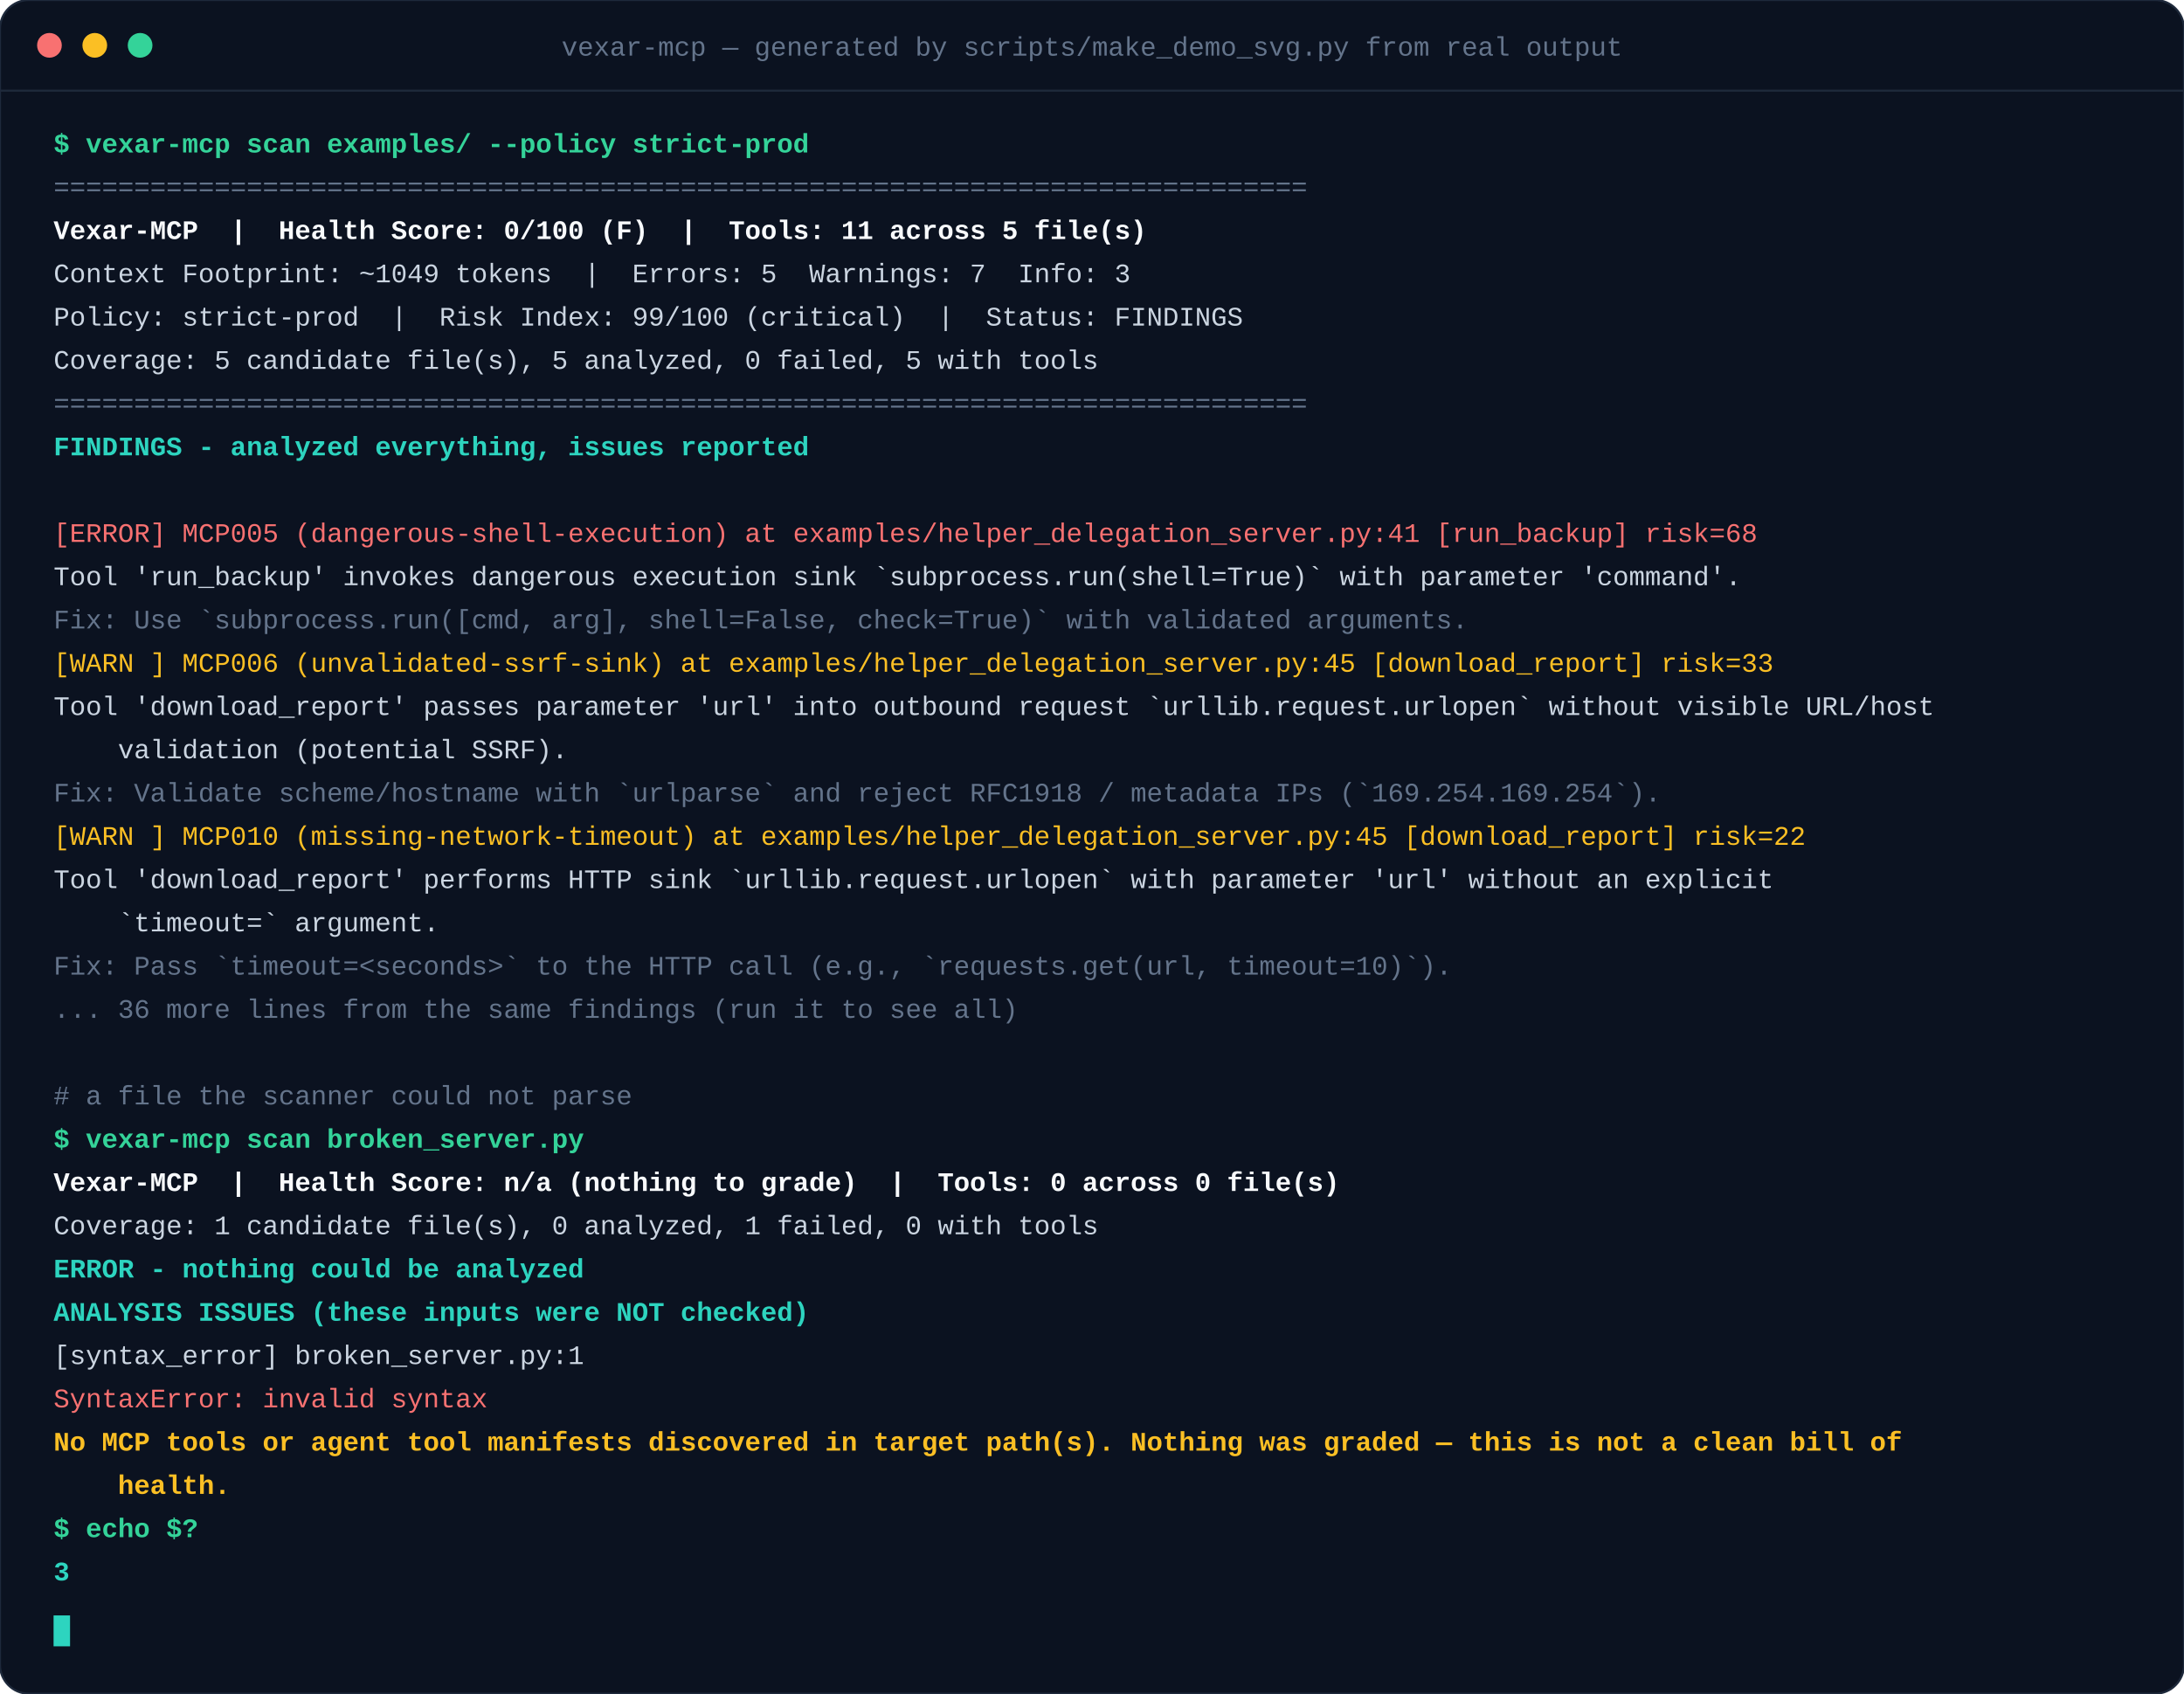
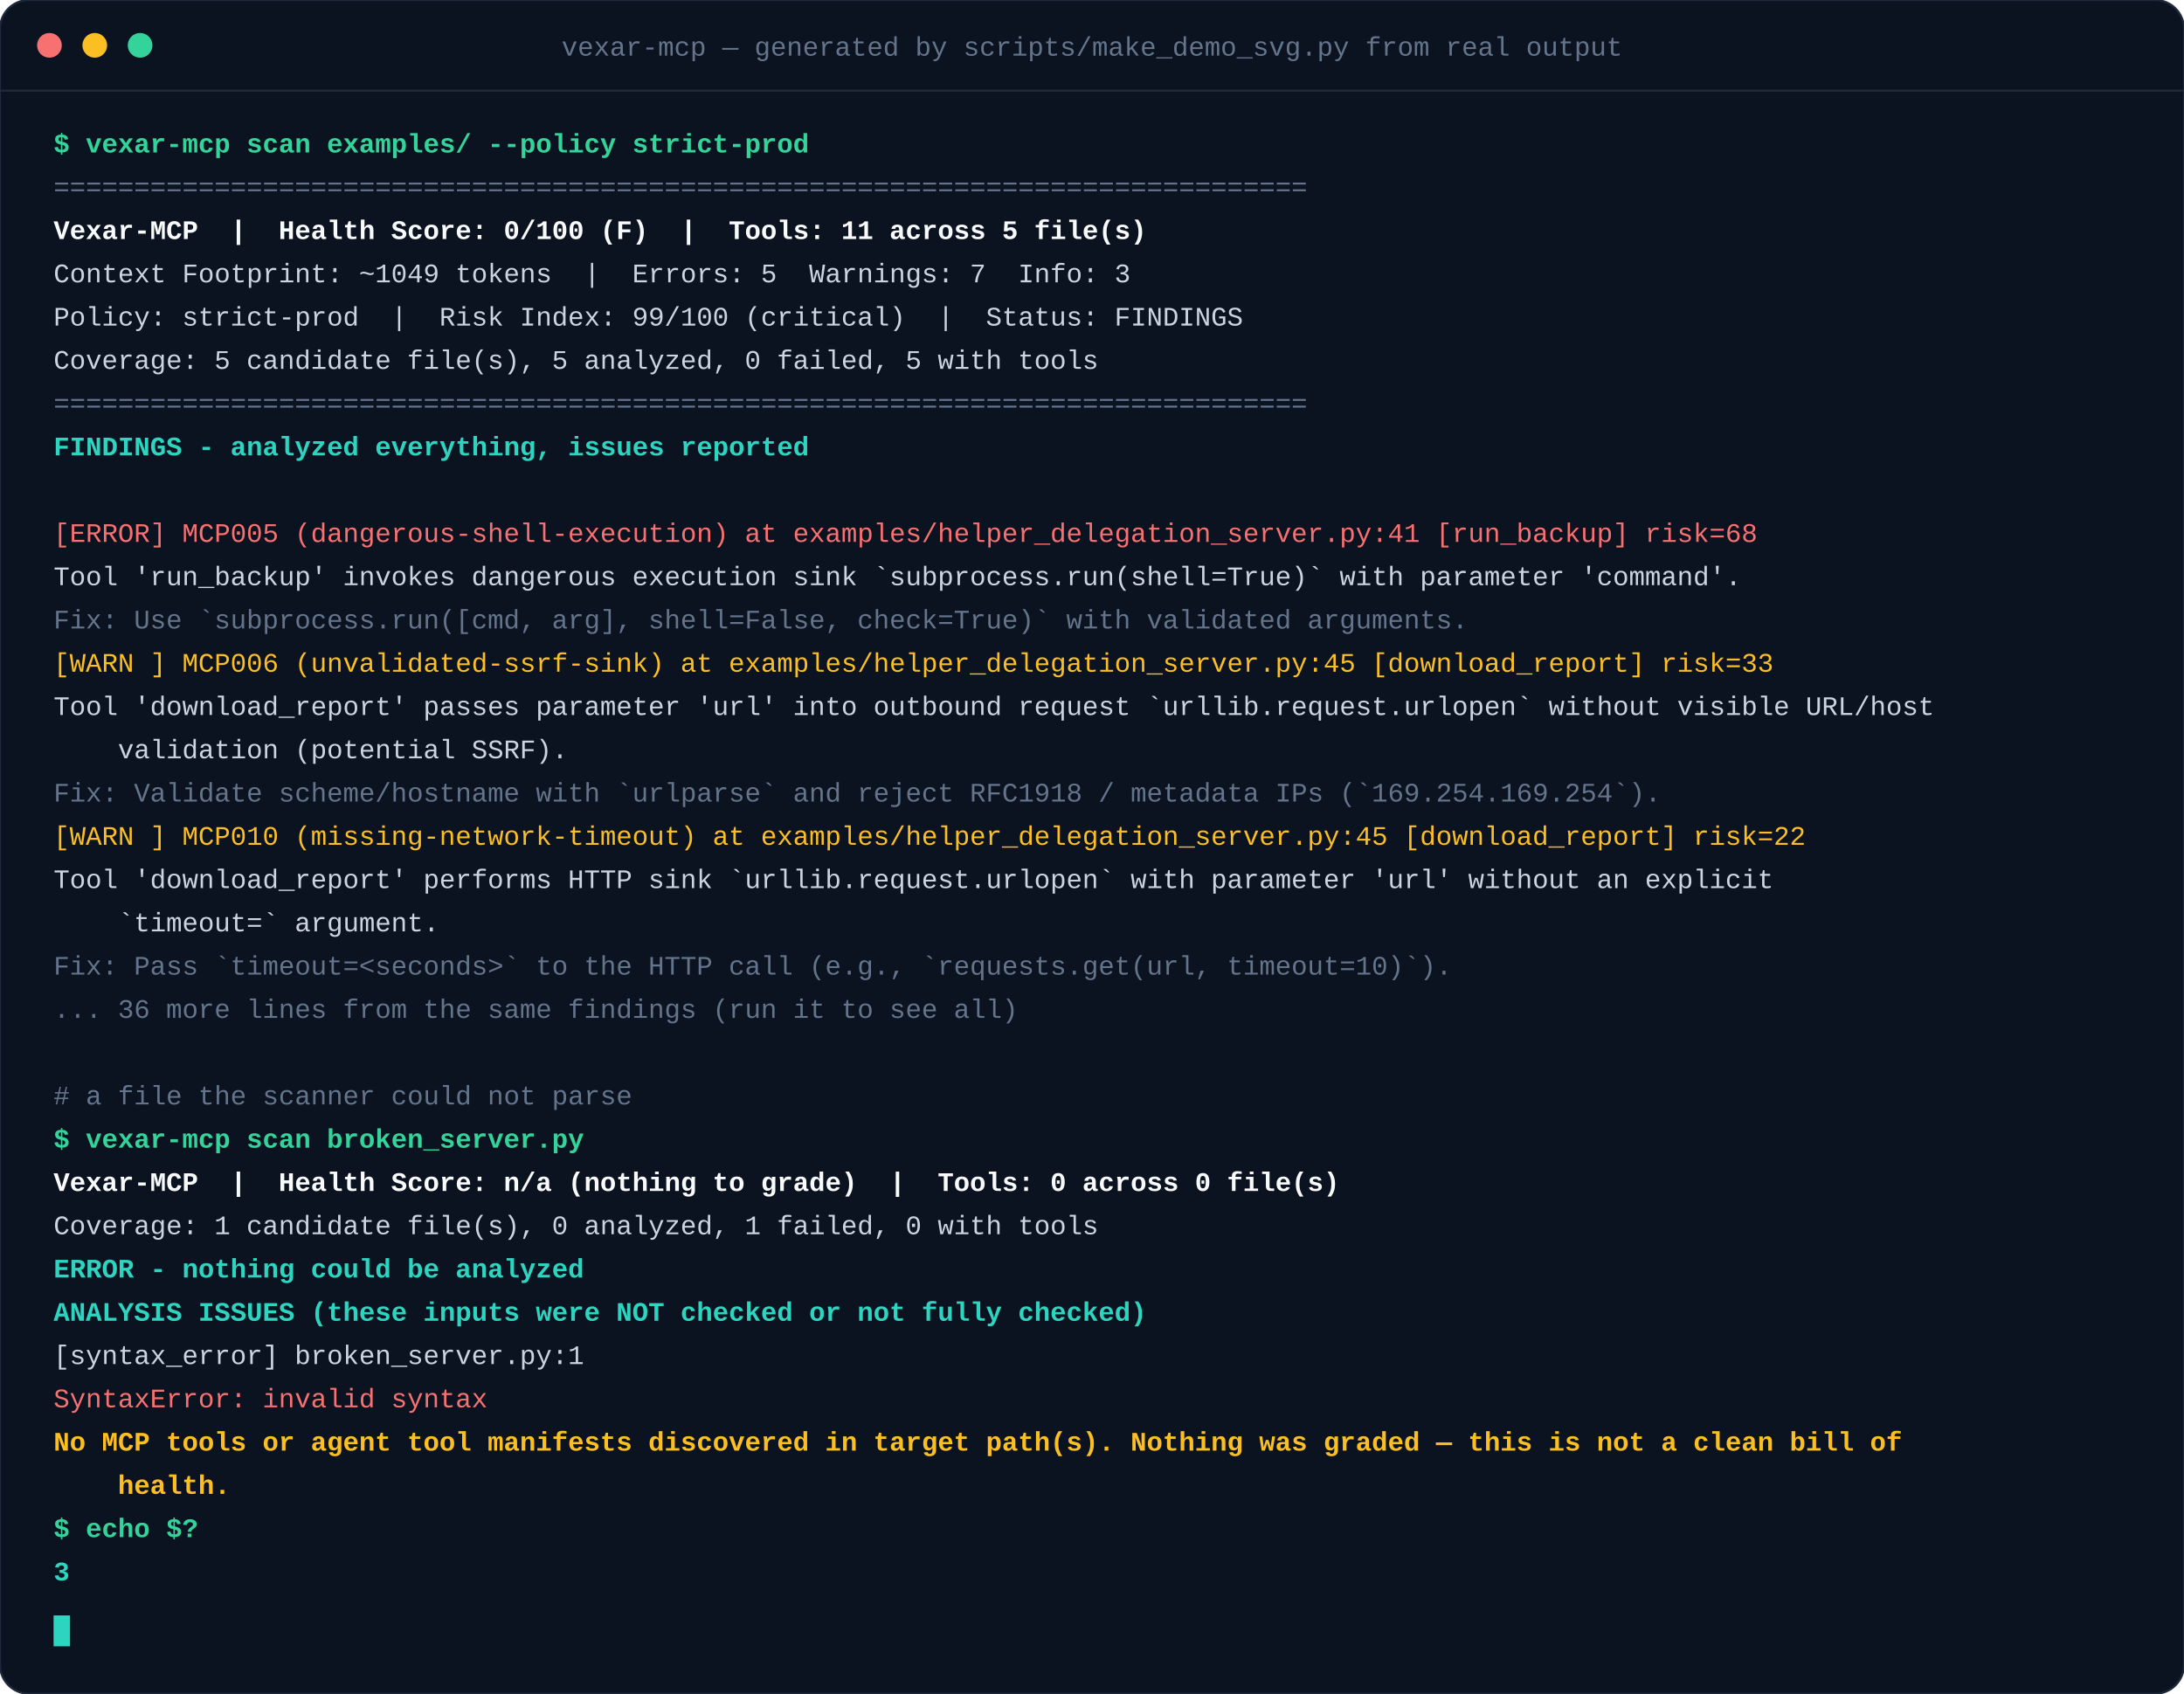
<svg xmlns="http://www.w3.org/2000/svg" width="1060" height="822" viewBox="0 0 1060 822" role="img" aria-label="Vexar-MCP scanning an insecure example server, then refusing to grade a file it could not parse">
  <style>
    text { font-family: ui-monospace, SFMono-Regular, "SF Mono", Menlo, Consolas, "Liberation Mono", monospace; font-size: 13px; }
      @keyframes k0 { 0%, 23.67% { opacity: 0 } 24.27%, 99.40% { opacity: 1 } 100% { opacity: 1 } }
      .t0 { animation: k0 8.24s linear infinite; }
      @keyframes k1 { 0%, 24.70% { opacity: 0 } 25.30%, 99.40% { opacity: 1 } 100% { opacity: 1 } }
      .t1 { animation: k1 8.24s linear infinite; }
      @keyframes k2 { 0%, 25.73% { opacity: 0 } 26.33%, 99.40% { opacity: 1 } 100% { opacity: 1 } }
      .t2 { animation: k2 8.24s linear infinite; }
      @keyframes k3 { 0%, 26.76% { opacity: 0 } 27.36%, 99.40% { opacity: 1 } 100% { opacity: 1 } }
      .t3 { animation: k3 8.24s linear infinite; }
      @keyframes k4 { 0%, 27.79% { opacity: 0 } 28.39%, 99.40% { opacity: 1 } 100% { opacity: 1 } }
      .t4 { animation: k4 8.24s linear infinite; }
      @keyframes k5 { 0%, 28.82% { opacity: 0 } 29.42%, 99.40% { opacity: 1 } 100% { opacity: 1 } }
      .t5 { animation: k5 8.24s linear infinite; }
      @keyframes k6 { 0%, 29.85% { opacity: 0 } 30.45%, 99.40% { opacity: 1 } 100% { opacity: 1 } }
      .t6 { animation: k6 8.24s linear infinite; }
      @keyframes k7 { 0%, 30.89% { opacity: 0 } 31.49%, 99.40% { opacity: 1 } 100% { opacity: 1 } }
      .t7 { animation: k7 8.24s linear infinite; }
      @keyframes k8 { 0%, 31.92% { opacity: 0 } 32.52%, 99.40% { opacity: 1 } 100% { opacity: 1 } }
      .t8 { animation: k8 8.24s linear infinite; }
      @keyframes k9 { 0%, 32.95% { opacity: 0 } 33.55%, 99.40% { opacity: 1 } 100% { opacity: 1 } }
      .t9 { animation: k9 8.24s linear infinite; }
      @keyframes k10 { 0%, 33.98% { opacity: 0 } 34.58%, 99.40% { opacity: 1 } 100% { opacity: 1 } }
      .t10 { animation: k10 8.24s linear infinite; }
      @keyframes k11 { 0%, 35.01% { opacity: 0 } 35.61%, 99.40% { opacity: 1 } 100% { opacity: 1 } }
      .t11 { animation: k11 8.24s linear infinite; }
      @keyframes k12 { 0%, 36.04% { opacity: 0 } 36.64%, 99.40% { opacity: 1 } 100% { opacity: 1 } }
      .t12 { animation: k12 8.24s linear infinite; }
      @keyframes k13 { 0%, 37.08% { opacity: 0 } 37.68%, 99.40% { opacity: 1 } 100% { opacity: 1 } }
      .t13 { animation: k13 8.24s linear infinite; }
      @keyframes k14 { 0%, 38.11% { opacity: 0 } 38.71%, 99.40% { opacity: 1 } 100% { opacity: 1 } }
      .t14 { animation: k14 8.24s linear infinite; }
      @keyframes k15 { 0%, 39.14% { opacity: 0 } 39.74%, 99.40% { opacity: 1 } 100% { opacity: 1 } }
      .t15 { animation: k15 8.24s linear infinite; }
      @keyframes k16 { 0%, 40.17% { opacity: 0 } 40.77%, 99.40% { opacity: 1 } 100% { opacity: 1 } }
      .t16 { animation: k16 8.24s linear infinite; }
      @keyframes k17 { 0%, 41.20% { opacity: 0 } 41.80%, 99.40% { opacity: 1 } 100% { opacity: 1 } }
      .t17 { animation: k17 8.24s linear infinite; }
      @keyframes k18 { 0%, 42.23% { opacity: 0 } 42.83%, 99.40% { opacity: 1 } 100% { opacity: 1 } }
      .t18 { animation: k18 8.24s linear infinite; }
      @keyframes k19 { 0%, 43.26% { opacity: 0 } 43.86%, 99.40% { opacity: 1 } 100% { opacity: 1 } }
      .t19 { animation: k19 8.24s linear infinite; }
      @keyframes k20 { 0%, 44.30% { opacity: 0 } 44.90%, 99.40% { opacity: 1 } 100% { opacity: 1 } }
      .t20 { animation: k20 8.24s linear infinite; }
      @keyframes k21 { 0%, 45.33% { opacity: 0 } 45.93%, 99.40% { opacity: 1 } 100% { opacity: 1 } }
      .t21 { animation: k21 8.24s linear infinite; }
      @keyframes k22 { 0%, 46.36% { opacity: 0 } 46.96%, 99.40% { opacity: 1 } 100% { opacity: 1 } }
      .t22 { animation: k22 8.24s linear infinite; }
      @keyframes k23 { 0%, 47.39% { opacity: 0 } 47.99%, 99.40% { opacity: 1 } 100% { opacity: 1 } }
      .t23 { animation: k23 8.24s linear infinite; }
      @keyframes k24 { 0%, 48.42% { opacity: 0 } 49.02%, 99.40% { opacity: 1 } 100% { opacity: 1 } }
      .t24 { animation: k24 8.24s linear infinite; }
      @keyframes k25 { 0%, 49.45% { opacity: 0 } 50.05%, 99.40% { opacity: 1 } 100% { opacity: 1 } }
      .t25 { animation: k25 8.24s linear infinite; }
      @keyframes k26 { 0%, 50.49% { opacity: 0 } 51.09%, 99.40% { opacity: 1 } 100% { opacity: 1 } }
      .t26 { animation: k26 8.24s linear infinite; }
      @keyframes k27 { 0%, 51.52% { opacity: 0 } 52.12%, 99.40% { opacity: 1 } 100% { opacity: 1 } }
      .t27 { animation: k27 8.24s linear infinite; }
      @keyframes k28 { 0%, 52.55% { opacity: 0 } 53.15%, 99.40% { opacity: 1 } 100% { opacity: 1 } }
      .t28 { animation: k28 8.24s linear infinite; }
      @keyframes k29 { 0%, 53.58% { opacity: 0 } 54.18%, 99.40% { opacity: 1 } 100% { opacity: 1 } }
      .t29 { animation: k29 8.24s linear infinite; }
      @keyframes k30 { 0%, 54.61% { opacity: 0 } 55.21%, 99.40% { opacity: 1 } 100% { opacity: 1 } }
      .t30 { animation: k30 8.24s linear infinite; }
      @keyframes k31 { 0%, 55.64% { opacity: 0 } 56.24%, 99.40% { opacity: 1 } 100% { opacity: 1 } }
      .t31 { animation: k31 8.24s linear infinite; }
      @keyframes k32 { 0%, 56.67% { opacity: 0 } 57.27%, 99.40% { opacity: 1 } 100% { opacity: 1 } }
      .t32 { animation: k32 8.24s linear infinite; }
      @keyframes k33 { 0%, 57.71% { opacity: 0 } 58.31%, 99.40% { opacity: 1 } 100% { opacity: 1 } }
      .t33 { animation: k33 8.24s linear infinite; }
    .cursor { animation: blink 1.05s steps(1) infinite; }
    @keyframes blink { 0%, 49% { opacity: 1 } 50%, 100% { opacity: 0 } }
    @media (prefers-reduced-motion: reduce) {
      text { animation: none !important; opacity: 1 !important; }
      .cursor { animation: none !important; }
    }
  </style>
  <rect x="0" y="0" width="1060" height="822" rx="14" fill="#0b1220" />
  <rect x="0" y="0" width="1060" height="822" rx="14" fill="none" stroke="#1e293b" />
  <path d="M0 44 H1060" stroke="#1e293b" />
  <circle cx="24" cy="22" r="6" fill="#f87171" />
  <circle cx="46" cy="22" r="6" fill="#fbbf24" />
  <circle cx="68" cy="22" r="6" fill="#34d399" />
  <text x="530" y="27" fill="#64748b" text-anchor="middle">vexar-mcp — generated by scripts/make_demo_svg.py from real output</text>
  <text class="t0" x="26" y="74" fill="#34d399" font-weight="600" xml:space="preserve">$ vexar-mcp scan examples/ --policy strict-prod</text>
  <text class="t1" x="26" y="95" fill="#64748b" font-weight="400" xml:space="preserve">==============================================================================</text>
  <text class="t2" x="26" y="116" fill="#f8fafc" font-weight="600" xml:space="preserve">Vexar-MCP  |  Health Score: 0/100 (F)  |  Tools: 11 across 5 file(s)</text>
  <text class="t3" x="26" y="137" fill="#cbd5e1" font-weight="400" xml:space="preserve">Context Footprint: ~1049 tokens  |  Errors: 5  Warnings: 7  Info: 3</text>
  <text class="t4" x="26" y="158" fill="#cbd5e1" font-weight="400" xml:space="preserve">Policy: strict-prod  |  Risk Index: 99/100 (critical)  |  Status: FINDINGS</text>
  <text class="t5" x="26" y="179" fill="#cbd5e1" font-weight="400" xml:space="preserve">Coverage: 5 candidate file(s), 5 analyzed, 0 failed, 5 with tools</text>
  <text class="t6" x="26" y="200" fill="#64748b" font-weight="400" xml:space="preserve">==============================================================================</text>
  <text class="t7" x="26" y="221" fill="#2dd4bf" font-weight="600" xml:space="preserve">FINDINGS - analyzed everything, issues reported</text>
  <text class="t9" x="26" y="263" fill="#f87171" font-weight="400" xml:space="preserve">[ERROR] MCP005 (dangerous-shell-execution) at examples/helper_delegation_server.py:41 [run_backup] risk=68</text>
  <text class="t10" x="26" y="284" fill="#cbd5e1" font-weight="400" xml:space="preserve">Tool 'run_backup' invokes dangerous execution sink `subprocess.run(shell=True)` with parameter 'command'.</text>
  <text class="t11" x="26" y="305" fill="#64748b" font-weight="400" xml:space="preserve">Fix: Use `subprocess.run([cmd, arg], shell=False, check=True)` with validated arguments.</text>
  <text class="t12" x="26" y="326" fill="#fbbf24" font-weight="400" xml:space="preserve">[WARN ] MCP006 (unvalidated-ssrf-sink) at examples/helper_delegation_server.py:45 [download_report] risk=33</text>
  <text class="t13" x="26" y="347" fill="#cbd5e1" font-weight="400" xml:space="preserve">Tool 'download_report' passes parameter 'url' into outbound request `urllib.request.urlopen` without visible URL/host</text>
  <text class="t14" x="26" y="368" fill="#cbd5e1" font-weight="400" xml:space="preserve">    validation (potential SSRF).</text>
  <text class="t15" x="26" y="389" fill="#64748b" font-weight="400" xml:space="preserve">Fix: Validate scheme/hostname with `urlparse` and reject RFC1918 / metadata IPs (`169.254.169.254`).</text>
  <text class="t16" x="26" y="410" fill="#fbbf24" font-weight="400" xml:space="preserve">[WARN ] MCP010 (missing-network-timeout) at examples/helper_delegation_server.py:45 [download_report] risk=22</text>
  <text class="t17" x="26" y="431" fill="#cbd5e1" font-weight="400" xml:space="preserve">Tool 'download_report' performs HTTP sink `urllib.request.urlopen` with parameter 'url' without an explicit</text>
  <text class="t18" x="26" y="452" fill="#cbd5e1" font-weight="400" xml:space="preserve">    `timeout=` argument.</text>
  <text class="t19" x="26" y="473" fill="#64748b" font-weight="400" xml:space="preserve">Fix: Pass `timeout=&lt;seconds&gt;` to the HTTP call (e.g., `requests.get(url, timeout=10)`).</text>
  <text class="t20" x="26" y="494" fill="#64748b" font-weight="400" xml:space="preserve">... 36 more lines from the same findings (run it to see all)</text>
  <text class="t22" x="26" y="536" fill="#64748b" font-weight="400" xml:space="preserve"># a file the scanner could not parse</text>
  <text class="t23" x="26" y="557" fill="#34d399" font-weight="600" xml:space="preserve">$ vexar-mcp scan broken_server.py</text>
  <text class="t24" x="26" y="578" fill="#f8fafc" font-weight="600" xml:space="preserve">Vexar-MCP  |  Health Score: n/a (nothing to grade)  |  Tools: 0 across 0 file(s)</text>
  <text class="t25" x="26" y="599" fill="#cbd5e1" font-weight="400" xml:space="preserve">Coverage: 1 candidate file(s), 0 analyzed, 1 failed, 0 with tools</text>
  <text class="t26" x="26" y="620" fill="#2dd4bf" font-weight="600" xml:space="preserve">ERROR - nothing could be analyzed</text>
-   <text class="t27" x="26" y="641" fill="#2dd4bf" font-weight="600" xml:space="preserve">ANALYSIS ISSUES (these inputs were NOT checked)</text>
+   <text class="t27" x="26" y="641" fill="#2dd4bf" font-weight="600" xml:space="preserve">ANALYSIS ISSUES (these inputs were NOT checked or not fully checked)</text>
  <text class="t28" x="26" y="662" fill="#cbd5e1" font-weight="400" xml:space="preserve">[syntax_error] broken_server.py:1</text>
  <text class="t29" x="26" y="683" fill="#f87171" font-weight="400" xml:space="preserve">SyntaxError: invalid syntax</text>
  <text class="t30" x="26" y="704" fill="#fbbf24" font-weight="600" xml:space="preserve">No MCP tools or agent tool manifests discovered in target path(s). Nothing was graded — this is not a clean bill of</text>
  <text class="t31" x="26" y="725" fill="#fbbf24" font-weight="600" xml:space="preserve">    health.</text>
  <text class="t32" x="26" y="746" fill="#34d399" font-weight="600" xml:space="preserve">$ echo $?</text>
  <text class="t33" x="26" y="767" fill="#2dd4bf" font-weight="600" xml:space="preserve">3</text>
  <rect class="cursor" x="26" y="784" width="8" height="15" fill="#2dd4bf" />
</svg>
